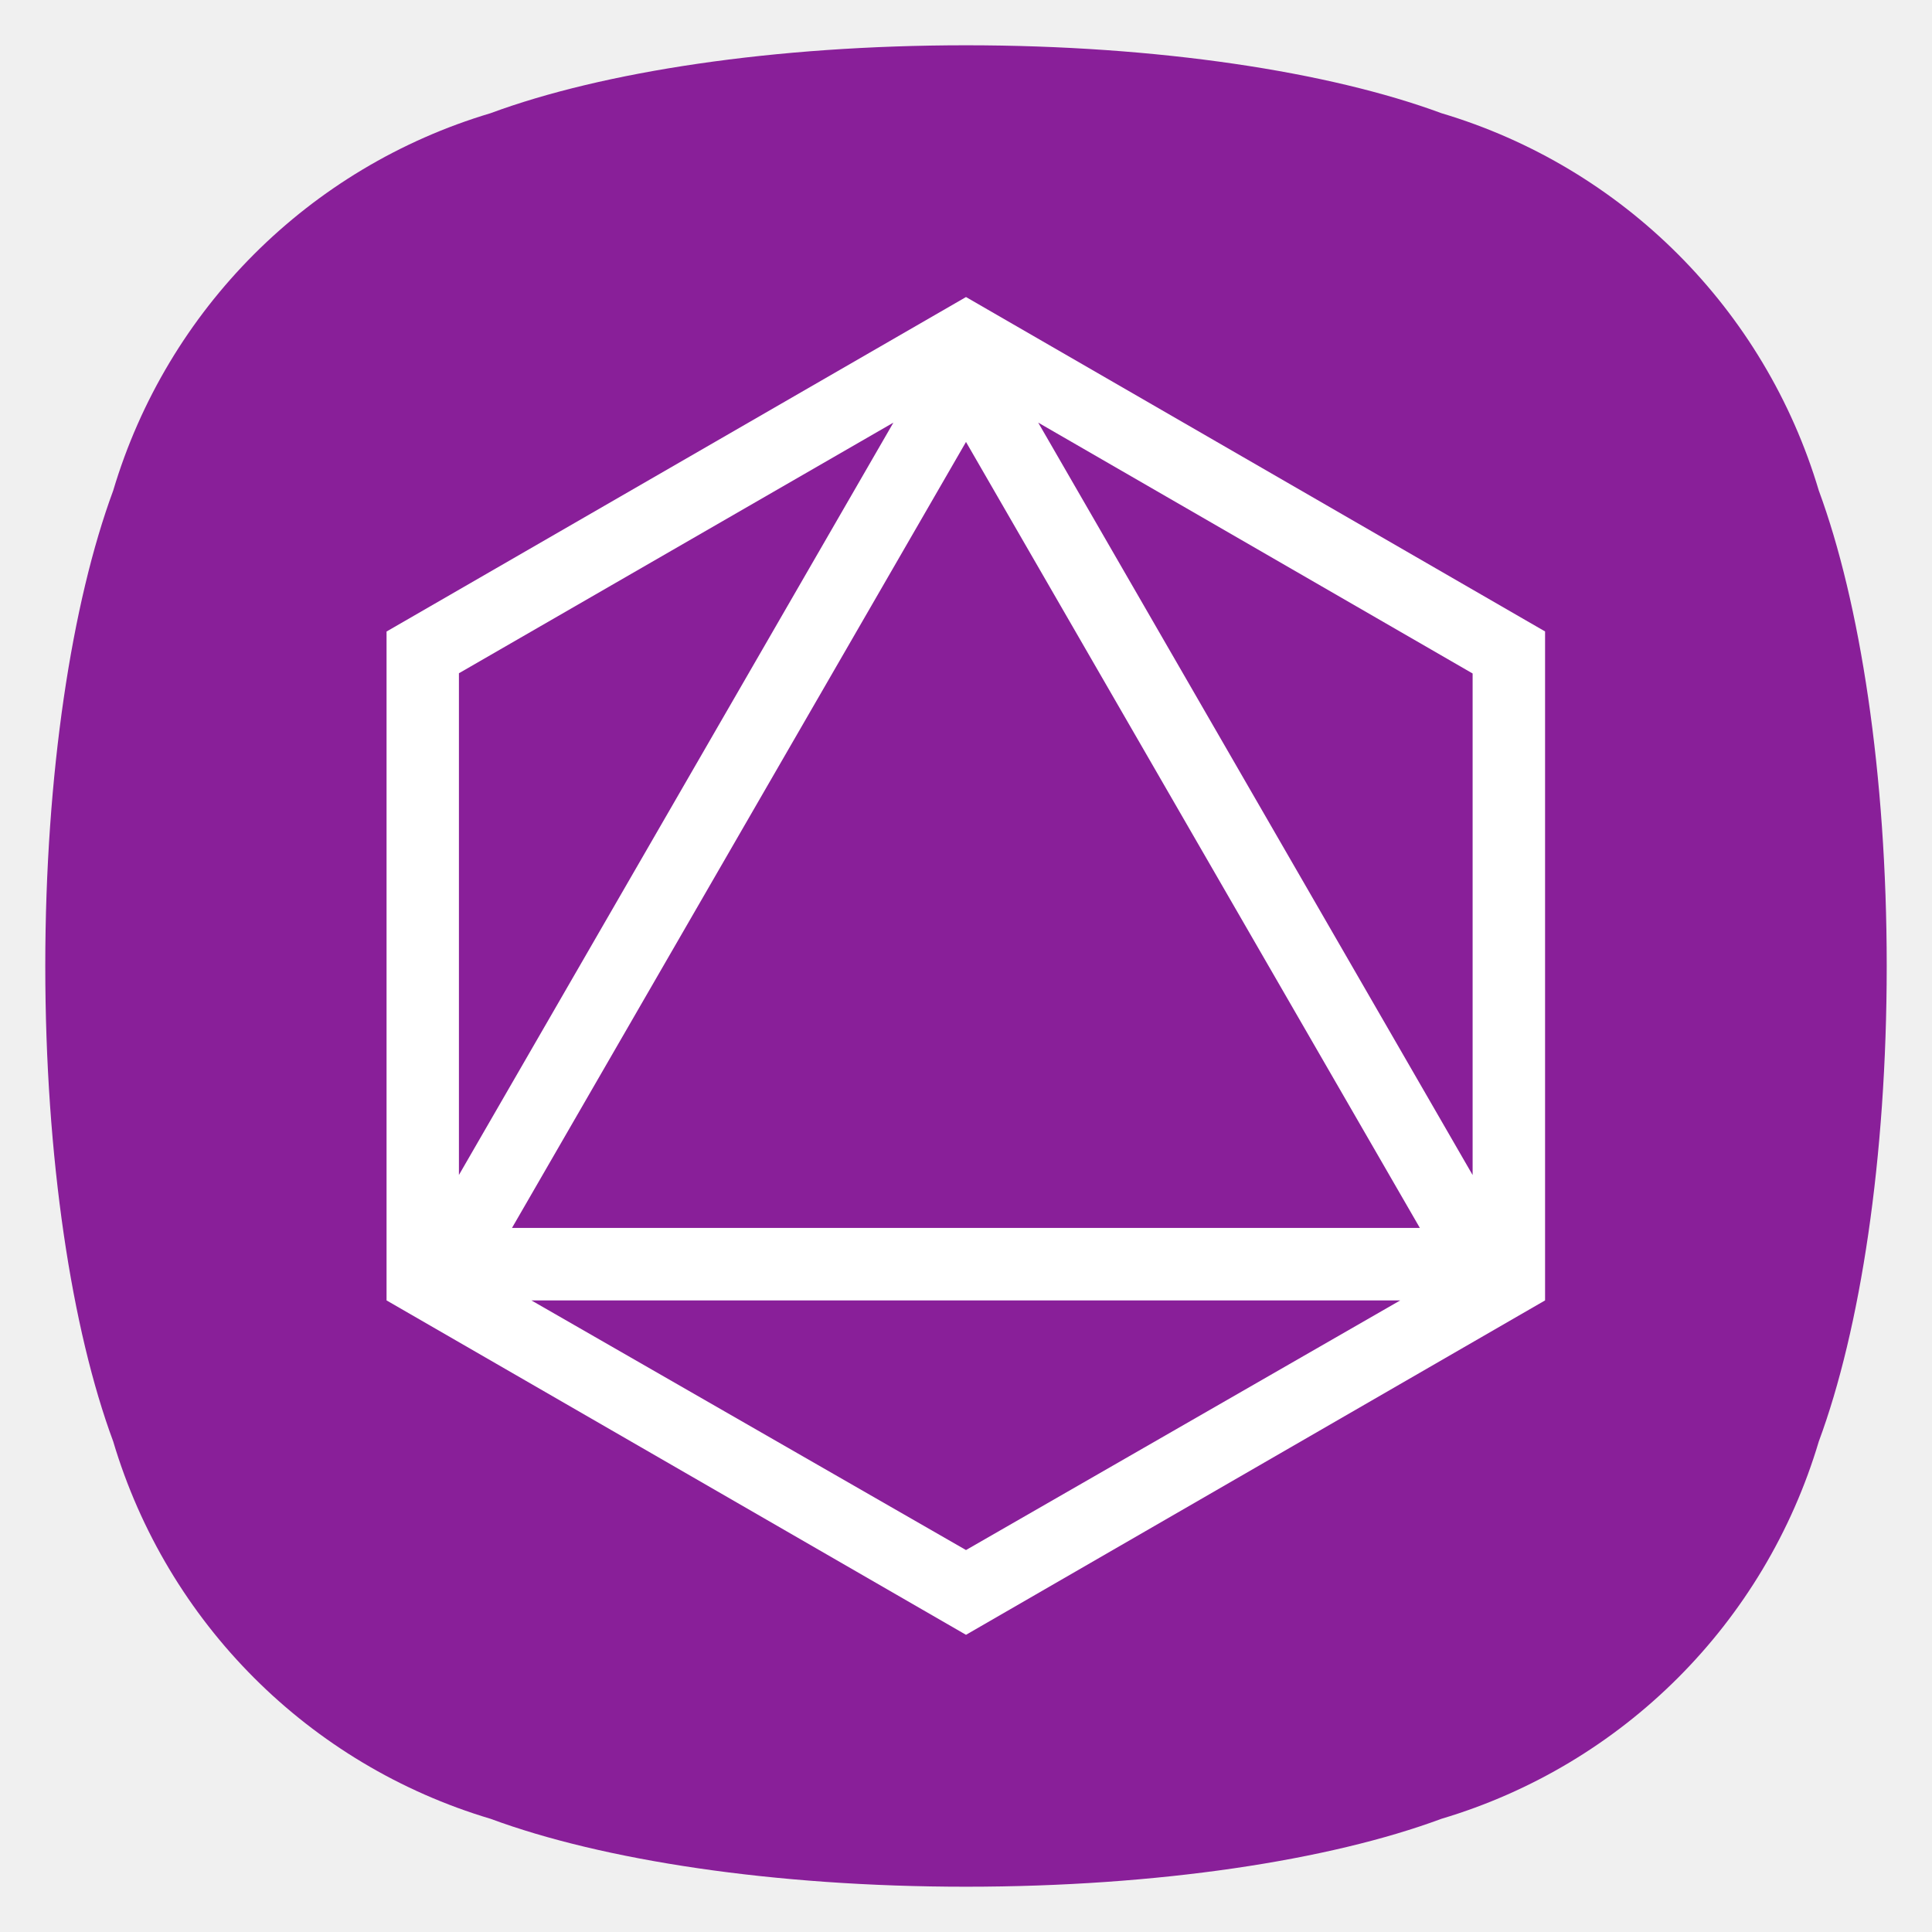
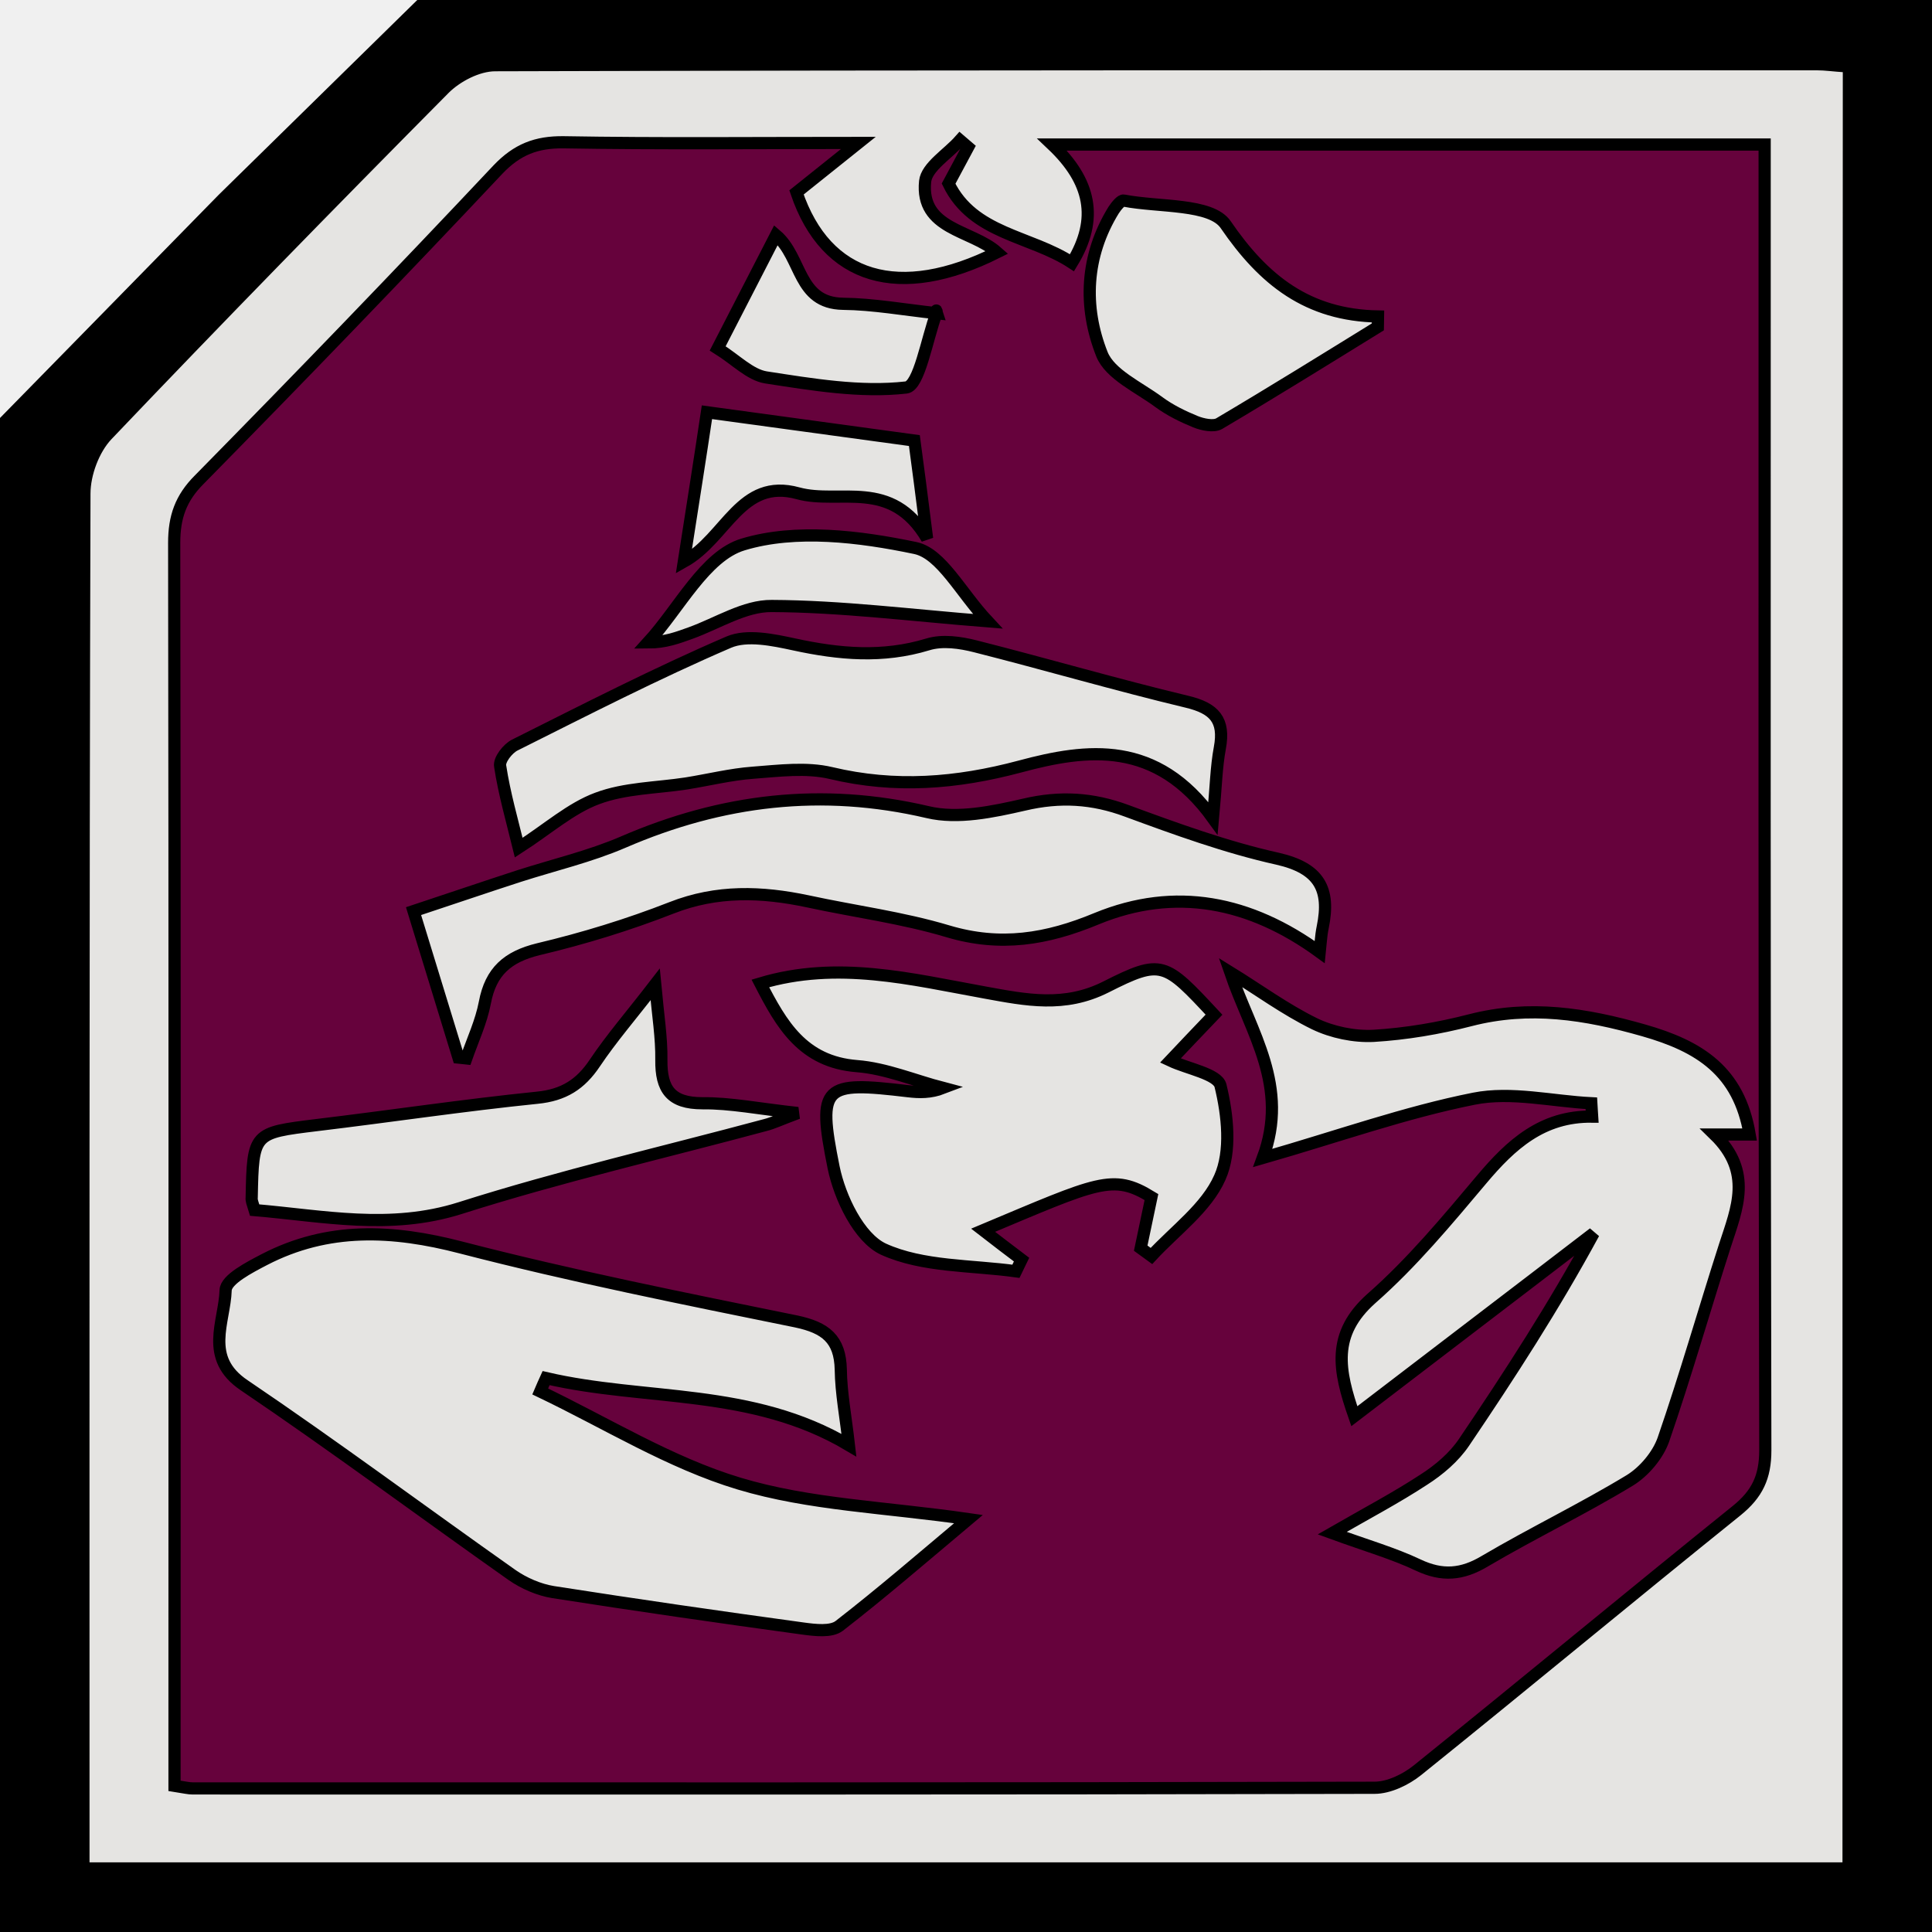
- <svg xmlns="http://www.w3.org/2000/svg" id="Layer_1" data-name="Layer 1" width="256" height="256" viewBox="0 0 256 256">
-   <g>
-     <path d="M250,128c0,25.48-3.51,48.2-9,63a74.29,74.29,0,0,1-50,50c-14.81,5.5-37.53,9-63,9s-48.2-3.52-63-9a74.31,74.31,0,0,1-50-50c-5.49-14.81-9-37.53-9-63s3.53-48.2,9-63A74.34,74.34,0,0,1,65,15c14.82-5.49,37.53-9,63-9s48.2,3.52,63,9a74.33,74.33,0,0,1,50,50C246.46,79.79,250,102.5,250,128Z" fill="#891f99" />
-     <path d="M60.81,89.21m143.92,83.1V83.67L128,39.36,51.22,83.68v88.63L128,216.62ZM118.38,56,60.81,155.69V89.21Zm19.19,0,57.56,33.24v66.46ZM128,205.39,70.41,172.31H185.54Zm60.14-42.68H67.84L128,58.56Z" fill="#fff" />
+ <svg xmlns="http://www.w3.org/2000/svg" xmlns:ns1="http://ns_ai;" version="1.1" id="Layer_1" x="0px" y="0px" viewBox="0 0 593.28 593.28" xml:space="preserve" width="6.18in" height="6.18in">
+   <defs id="defs15" />
+   <style type="text/css" id="style1">
+ 	.st0{fill:#FFFFFF;}
+ </style>
+   <g ns1:extraneous="self" id="g15" transform="translate(-0.9103982,-114.2102)">
+     <path id="path3" style="display:inline;fill:#e5e4e2;fill-opacity:1;stroke:#000000;stroke-opacity:1" class="st0" d="m 355.901,135.3 c -67.625,0.025 -135.25,0.101 -202.9,0.301 -5,0 -11.101,3.199 -14.701,6.799 -34.8,35.1 -69.4,70.501 -103.5,106.301 -3.9,4.1 -6.6,11.3 -6.6,17.1 -0.4,136 -0.299,272.1 -0.299,408.1 v 12.701 H 567.199 c 0,-184.1 -3.9e-4,-367.101 0.1,-550.701 -3.3,-0.2 -5.9,-0.6 -8.5,-0.6 -67.65,0 -135.274,-0.025 -202.898,0 z m -60.4,22 c 0.8,0.7 1.7,1.4 2.5,2.1 -1.9,3.6 -3.8,7.101 -6,11.201 7.7,15.6 25.1,15.899 37.9,24.299 8.4,-13.6 5.698,-25.099 -6.102,-36.299 h 218.801 v 12.6 c 0,129.5 -0.101,258.901 0.199,388.4 0,8.2 -2.499,13.4 -8.799,18.5 -32.8,26.3 -65.2,53.299 -98,79.699 -3.6,2.9 -8.801,5.4 -13.201,5.4 -121,0.3 -241.899,0.199 -362.898,0.199 -1.1,0 -2.2,-0.299 -5.4,-0.799 0,-4.7 -0.001,-8.8 -0.201,-13 0,-122.9 0.1,-245.801 -0.1,-368.701 0,-7.9 2.101,-13.7 7.701,-19.4 30.8,-31.5 61.399,-63.199 91.699,-95.199 5.9,-6.2 11.799,-8.5 20.199,-8.4 29.1,0.5 58.3,0.201 90.5,0.201 -8,6.4 -13.6,10.899 -19,15.199 9.1,26.8 31.502,33.4 61.602,18.4 -7.9,-7 -23.602,-6.901 -22.102,-21.801 0.4,-4.5 7.001,-8.4 10.701,-12.6 z m 50.5,18.5 c -0.8,-0.2 -2.4,1.7 -3.1,2.9 -8.7,14.2 -9.402,29.699 -3.602,44.299 2.5,6.3 11.3,10.101 17.5,14.701 3.4,2.5 7.301,4.4 11.201,6 2.2,0.9 5.599,1.6 7.299,0.6 16.4,-9.7 32.501,-19.699 48.701,-29.699 0,-1.1 0.1,-2.101 0.1,-3.201 -21.6,-0.4 -35.101,-10.999 -46.801,-28.199 -4.5,-6.6 -20.499,-5.4 -31.299,-7.4 z m -106.801,10.6 c -6.2,12 -11.9,23.101 -18,34.701 5.6,3.5 9.901,8.098 14.801,8.898 14.3,2.3 29,4.802 43.1,3.102 3.887,-0.498 6.285,-14.801 9.271,-22.816 -10.149,-1.1 -19.412,-2.785 -28.672,-2.885 -13.8,-0.1 -12.4,-14 -20.5,-21 z m 49.172,23.885 c 0.043,0.005 0.086,0.011 0.129,0.016 -0.039,-0.145 -0.037,-0.175 -0.06,-0.277 -0.007,0.061 -0.017,0.123 -0.039,0.178 -0.01,0.027 -0.019,0.057 -0.029,0.084 z m 0.068,-0.262 c 0.051,-0.44 -0.191,-0.843 0,0 z m -70.34,30.678 c -2.2,14.2 -4.599,29.3 -7.199,46 13.2,-7.4 17.399,-25.9 35.199,-21.1 12.7,3.5 28.6,-4.802 39.6,13.898 -1.7,-13.4 -3,-22.8 -3.9,-30.1 -21.9,-3 -42.499,-5.799 -63.699,-8.699 z m 30.422,37.945 c -6.708,0.106 -13.247,0.916 -19.322,2.754 -11.7,3.5 -19.599,19.6 -29.199,30.1 5.3,0 9.2,-1.498 13.1,-2.898 8.3,-2.9 16.6,-8.401 24.9,-8.301 21.2,0.2 42.299,2.799 66.199,4.699 -8.4,-9 -14.2,-20.9 -22.1,-22.5 -10.75,-2.25 -22.398,-4.03 -33.578,-3.854 z m -16.441,31.553 c -2.557,-0.021 -4.98,0.301 -7.08,1.201 -22.3,9.7 -44.001,20.7 -65.701,31.6 -2.1,1 -4.8,4.6 -4.5,6.5 1.4,8.5 3.701,16.8 5.701,25 9,-5.9 16,-12.1 24.1,-15.1 8.5,-3.1 18.201,-3.1 27.301,-4.6 6.8,-1.1 13.6,-2.801 20.5,-3.301 8,-0.6 16.4,-1.698 24,0.102 19.7,4.7 38.5,3.3 58,-2 20.5,-5.6 41.6,-8.202 59,15.898 0.9,-9.6 0.998,-15.7 2.398,-21.6 1.6,-8.6 -1.7,-12.199 -10.1,-14.199 -21.8,-5.2 -43.2,-11.5 -64.9,-17 -4.7,-1.1 -10.299,-1.9 -14.699,-0.6 -13.8,4.2 -27.2,3 -41,0 -4.125,-0.875 -8.758,-1.867 -13.02,-1.902 z m 17.842,49.619 c -19.592,0.38 -38.686,4.895 -57.623,13.082 -10.2,4.4 -21.298,6.9 -31.898,10.4 -10.5,3.4 -21,7.001 -32.5,10.801 4.8,15.6 9.299,30.298 13.799,44.898 0.8,0 1.6,0.101 2.4,0.301 2,-5.7 4.599,-11.2 5.699,-17.1 1.7,-9.5 6.9,-14.1 16.4,-16.4 13.9,-3.3 27.7,-7.499 40.9,-12.699 14,-5.6 27.7,-5.1 41.9,-2 14.3,3.1 29,4.999 43,9.199 16.1,4.8 30.299,2.4 45.699,-3.9 24.1,-9.9 47.2,-5.299 68.5,10.301 0.2,-1.9 0.3,-4.801 0.9,-7.701 2.4,-11.7 -1.2,-18.1 -13.9,-21 -15.8,-3.5 -31.099,-9.099 -46.299,-14.699 -10.5,-3.9 -20.5,-4.5 -31.5,-1.9 -9.6,2.2 -20.402,4.501 -29.602,2.301 -12.187,-2.85 -24.122,-4.111 -35.877,-3.883 z m 104.686,52.203 c -3.486,0.232 -7.657,2.116 -14.107,5.379 -12.7,6.3 -24.6,4.001 -37.1,1.701 -22.6,-4.2 -45.3,-9.901 -69,-2.801 6.5,12.7 12.999,24.1 29.699,25.4 8.9,0.7 17.6,4.399 26.4,6.699 -3.8,1.5 -7.301,1.4 -10.701,1 -26.1,-3.1 -28.098,-1.9 -22.898,23.4 1.9,9.3 7.799,21.7 15.299,25.1 12,5.5 27.001,4.901 40.701,6.801 0.6,-1.2 1.099,-2.4 1.699,-3.6 -3.8,-2.9 -7.601,-5.8 -11.801,-9 35.2,-14.8 39.801,-17.501 51.701,-10.201 l -3.301,15.6 c 1.1,0.8 2.201,1.6 3.301,2.5 7.2,-7.9 16.9,-14.8 21,-24.1 3.6,-8 2.399,-19.199 0.199,-28.199 -0.9,-3.6 -10.1,-5.201 -15.4,-7.701 3.5,-3.7 8.5,-8.9 13.4,-14.1 -9.375,-10.062 -13.281,-14.266 -19.092,-13.879 z m 24.191,0.779 c 6.4,18.7 18.2,34.9 10,57 23.3,-6.8 43.701,-13.999 64.801,-18.199 11.5,-2.3 24,0.798 36.1,1.398 0.1,1.3 0.101,2.702 0.201,4.102 -15.3,-0.2 -24.9,8.699 -33.9,19.299 -10.7,12.6 -21.401,25.6 -33.801,36.5 -12.4,11 -10.099,22.101 -5.299,36.201 25.1,-19.2 49.3,-37.701 73.5,-56.201 -12.2,22.5 -25.701,43.501 -39.801,64.201 -3.1,4.5 -7.7,8.4 -12.4,11.5 -8.4,5.5 -17.4,10.198 -28.1,16.398 10.6,3.9 18.8,6.201 26.4,9.801 7.4,3.4 13.5,3.001 20.5,-1.199 14.6,-8.6 30,-16.001 44.5,-24.801 4.4,-2.6 8.599,-7.7 10.299,-12.5 6.8,-19.7 12.5,-39.8 18.9,-59.6 3.7,-11.4 8.601,-22.7 -3.199,-34.1 h 10.699 c -3.4,-19.5 -15.4,-27.1 -32.5,-32 -18,-5.1 -34.999,-7.702 -53.199,-3.102 -9.7,2.4 -19.701,4.201 -29.701,4.801 -6,0.4 -12.7,-1.099 -18.1,-3.699 -9.1,-4.4 -17.3,-10.401 -25.9,-15.801 z m -176.799,3.801 c -7.4,9.6 -13.5,16.5 -18.5,24.1 -4.4,6.6 -9.601,9.899 -17.701,10.699 -22.6,2.3 -45.099,5.7 -67.699,8.4 -19.5,2.4 -19.6,2.301 -20,22.301 0,0.7 0.4,1.399 1,3.699 21.2,1.8 41.6,6.2 63,-0.5 30.8,-9.8 62.399,-17.1 93.699,-25.5 2.3,-0.6 4.6,-1.699 10,-3.699 -12,-1.3 -20.599,-3 -29.299,-3 -9.6,0 -12.7,-4.301 -12.6,-13.301 0.1,-6.8 -1.1,-13.599 -1.9,-23.199 z m -86.49,76.758 c -11.346,-0.141 -22.441,2.061 -33.41,7.742 -4.6,2.3 -11.8,6.098 -11.9,9.398 -0.4,9.8 -6.799,20.701 5.701,29.201 27.9,18.9 54.799,38.999 82.299,58.299 3.6,2.6 8.1,4.501 12.5,5.201 25.6,4 51.201,7.699 76.801,11.199 3.7,0.5 8.6,1.101 11.1,-0.799 12.9,-10 25.299,-20.701 39.699,-32.801 -25.6,-3.7 -48.898,-4.4 -70.398,-10.9 -21.3,-6.4 -40.802,-18.599 -61.102,-28.299 0.6,-1.3 1.201,-2.702 1.801,-4.102 30.5,7 63.2,2.8 93,20.5 -1,-8.8 -2.4,-16 -2.5,-23.1 -0.2,-9.4 -4.699,-12.999 -13.699,-14.799 -34.4,-7 -68.9,-13.901 -102.9,-22.701 -9.187,-2.406 -18.165,-3.932 -26.99,-4.041 z" />
+     <path id="path20" style="display:inline;stroke-width:0.96;stroke-dasharray:none" d="M 135.42,107.96 C 112.981,129.981 90.54,152 68.088,174.007 45.581,196.971 23.098,219.959 0.576,242.907 V 713.74 H 594.524 V 107.96 Z m 220.381,27.34 c 67.625,-0.025 135.251,0 202.9,0 2.6,0 5.3,0.4 8.5,0.6 V 686.599 H 27.801 v -12.699 c 0,-136 -0.101,-272.1 0.299,-408.1 0,-5.8 2.702,-13 6.602,-17.1 34.1,-35.8 68.7,-71.201 103.5,-106.301 3.6,-3.7 9.699,-6.801 14.699,-6.801 67.65,-0.2 135.276,-0.274 202.9,-0.299 z" />
+     <path d="m 54.5,662.6 c 0,-4.7 0,-8.8 0,-13 0,-122.9 0.1,-245.8 -0.1,-368.7 0,-7.9 2,-13.7 7.7,-19.4 30.9,-31.4 61.5,-63.1 91.7,-95.2 5.9,-6.2 11.8,-8.5 20.2,-8.4 29.2,0.5 58.3,0.2 90.5,0.2 -8,6.4 -13.6,10.9 -19,15.2 9.1,26.8 31.6,33.4 61.6,18.4 -7.9,-7 -23.6,-6.9 -22.1,-21.8 0.5,-4.5 7,-8.4 10.7,-12.6 0.8,0.7 1.7,1.4 2.5,2.1 -1.9,3.5 -3.8,7.1 -6,11.2 7.6,15.6 25.1,15.9 37.9,24.3 8.3,-13.6 5.7,-25.1 -6.1,-36.3 73.7,0 145.4,0 218.8,0 0,4.5 0,8.5 0,12.6 0,129.5 -0.1,258.9 0.2,388.4 0,8.2 -2.5,13.4 -8.8,18.5 -32.8,26.4 -65.2,53.3 -98,79.7 -3.6,2.9 -8.8,5.4 -13.2,5.4 -121,0.3 -241.9,0.2 -362.9,0.2 -1.3,0 -2.4,-0.3 -5.6,-0.8 z M 261.6,558 c -1,-8.8 -2.4,-16 -2.5,-23.2 -0.2,-9.4 -4.7,-12.9 -13.7,-14.8 -34.4,-7 -68.9,-13.9 -102.9,-22.7 -21.1,-5.5 -40.9,-6.4 -60.4,3.7 -4.6,2.4 -11.8,6.1 -11.9,9.4 -0.3,9.8 -6.8,20.8 5.7,29.2 27.8,18.8 54.8,38.9 82.3,58.3 3.6,2.5 8.2,4.5 12.5,5.2 25.6,4 51.2,7.7 76.8,11.2 3.7,0.5 8.6,1.1 11.1,-0.8 12.9,-10 25.3,-20.7 39.7,-32.8 -25.6,-3.7 -48.8,-4.4 -70.4,-10.9 -21.3,-6.4 -40.8,-18.6 -61.1,-28.3 0.6,-1.4 1.2,-2.8 1.8,-4.1 30.5,7.1 63.2,2.9 93,20.6 z m 276.6,-95.4 c -3.3,-19.5 -15.4,-27.1 -32.6,-32 -17.9,-5.1 -35,-7.8 -53.2,-3.1 -9.7,2.5 -19.7,4.2 -29.7,4.8 -6,0.3 -12.7,-1.1 -18.1,-3.7 -9,-4.4 -17.3,-10.5 -25.9,-15.8 6.4,18.7 18.2,34.9 10,57 23.3,-6.7 43.7,-14 64.8,-18.2 11.5,-2.3 24.1,0.8 36.1,1.4 0.1,1.4 0.1,2.8 0.2,4.1 -15.3,-0.2 -24.9,8.6 -33.9,19.3 -10.7,12.7 -21.4,25.6 -33.8,36.5 -12.4,11 -10.2,22.1 -5.3,36.2 25.2,-19.3 49.4,-37.7 73.5,-56.2 -12.2,22.5 -25.8,43.5 -39.8,64.2 -3.1,4.6 -7.7,8.5 -12.4,11.5 -8.4,5.5 -17.3,10.2 -28.1,16.4 10.7,3.9 18.8,6.2 26.4,9.8 7.4,3.5 13.5,3 20.5,-1.2 14.6,-8.6 30,-16 44.5,-24.8 4.4,-2.7 8.6,-7.7 10.3,-12.5 6.8,-19.7 12.5,-39.7 18.9,-59.6 3.7,-11.4 8.6,-22.6 -3.2,-34.1 5.1,0 8,0 10.8,0 z m -187,34.9 c 1.1,0.8 2.2,1.6 3.3,2.4 7.3,-7.9 16.9,-14.8 21,-24.1 3.6,-8 2.4,-19.2 0.2,-28.2 -0.9,-3.6 -10.1,-5.2 -15.4,-7.7 3.5,-3.7 8.4,-8.9 13.4,-14.1 -15.1,-16.2 -16,-17.2 -33.2,-8.5 -12.7,6.4 -24.5,4 -37.1,1.7 -22.7,-4.1 -45.3,-9.9 -69,-2.8 6.5,12.6 13,24.1 29.7,25.4 8.9,0.7 17.6,4.4 26.4,6.7 -3.9,1.5 -7.3,1.4 -10.7,1 -26,-3.1 -28,-1.9 -22.9,23.4 1.9,9.3 7.8,21.6 15.3,25.1 12.1,5.5 27,4.9 40.7,6.8 0.6,-1.2 1.1,-2.4 1.7,-3.6 -3.8,-2.9 -7.7,-5.8 -11.8,-9 35.3,-14.8 39.8,-17.5 51.7,-10.2 -1.1,5.3 -2.2,10.5 -3.3,15.7 z M 141.7,439 c 0.8,0.1 1.6,0.1 2.4,0.2 2,-5.7 4.6,-11.3 5.7,-17.1 1.8,-9.6 7,-14.1 16.4,-16.4 13.9,-3.3 27.6,-7.5 40.9,-12.7 14,-5.5 27.7,-5 41.9,-2 14.3,3.1 29,5 43,9.2 16.1,4.8 30.3,2.5 45.7,-3.9 24.1,-9.9 47.1,-5.3 68.5,10.3 0.2,-1.8 0.3,-4.8 0.9,-7.7 2.4,-11.7 -1.1,-18.1 -13.9,-21 -15.7,-3.5 -31.1,-9.1 -46.3,-14.7 -10.5,-3.9 -20.5,-4.5 -31.5,-1.9 -9.6,2.2 -20.4,4.5 -29.6,2.3 -32.5,-7.6 -63.2,-3.9 -93.5,9.2 -10.2,4.4 -21.3,7 -31.9,10.4 -10.5,3.4 -21,7 -32.5,10.8 4.8,15.7 9.3,30.3 13.8,45 z m 231.7,-73.5 c 0.9,-9.6 1,-15.7 2.1,-21.6 1.6,-8.6 -1.7,-12.2 -10.1,-14.2 -21.7,-5.2 -43.2,-11.5 -64.9,-17 -4.7,-1.2 -10.2,-2 -14.7,-0.6 -13.8,4.2 -27.2,3 -41,0 -6.5,-1.4 -14.5,-3.1 -20.1,-0.7 -22.3,9.6 -43.9,20.7 -65.7,31.6 -2.2,1.1 -4.9,4.6 -4.5,6.5 1.3,8.5 3.7,16.8 5.7,25 9,-5.8 16,-12.1 24.1,-15.1 8.5,-3.2 18.1,-3.2 27.3,-4.6 6.9,-1.1 13.7,-2.8 20.5,-3.3 8,-0.6 16.4,-1.7 24,0.1 19.7,4.7 38.5,3.2 58,-2 20.8,-5.6 41.9,-8.2 59.3,15.9 z M 79.1,485.8 c 21.2,1.8 41.6,6.2 63.1,-0.6 30.8,-9.8 62.5,-17.1 93.7,-25.5 2.4,-0.6 4.6,-1.7 10,-3.7 -12,-1.3 -20.7,-3.1 -29.3,-3 -9.7,0 -12.7,-4.3 -12.6,-13.3 0.1,-6.8 -1,-13.5 -1.9,-23.2 -7.4,9.6 -13.4,16.5 -18.5,24.1 -4.4,6.6 -9.6,9.9 -17.7,10.7 -22.6,2.3 -45.2,5.7 -67.7,8.4 -19.5,2.4 -19.6,2.3 -20,22.3 -0.1,0.8 0.2,1.5 0.9,3.8 z M 424,214.6 c 0,-1.1 0.1,-2.1 0.1,-3.2 -21.6,-0.4 -35.1,-11.1 -46.8,-28.2 -4.5,-6.6 -20.5,-5.3 -31.3,-7.4 -0.8,-0.2 -2.3,1.7 -3.1,2.9 -8.7,14.1 -9.4,29.7 -3.6,44.3 2.5,6.2 11.3,10.1 17.5,14.7 3.4,2.5 7.3,4.4 11.2,6 2.2,0.9 5.6,1.6 7.3,0.6 16.4,-9.7 32.5,-19.7 48.7,-29.7 z M 304.2,305 c -8.4,-9 -14.2,-20.8 -22.2,-22.5 -17.2,-3.6 -36.7,-6 -52.9,-1.1 -11.7,3.5 -19.6,19.6 -29.2,30.1 5.3,0 9.2,-1.5 13.1,-2.9 8.3,-3 16.6,-8.4 24.9,-8.3 21.3,0.1 42.4,2.8 66.3,4.7 z m -65,-118.6 c -6.2,12 -11.9,23.2 -17.9,34.8 5.6,3.5 9.9,8.1 14.8,8.9 14.3,2.2 29,4.7 43.1,3.1 4,-0.5 6.3,-14.8 9.3,-22.9 0.2,-0.6 -0.4,-1.4 0.1,0.1 -10.2,-1.1 -19.5,-2.8 -28.8,-2.9 -14,-0.2 -12.5,-14.2 -20.6,-21.1 z m -28.3,100.3 c 13.2,-7.4 17.4,-25.9 35.1,-21 12.8,3.5 28.6,-4.8 39.6,13.9 -1.7,-13.4 -2.9,-22.8 -3.9,-30.1 -21.9,-3 -42.5,-5.8 -63.7,-8.7 -2.1,14.1 -4.5,29.2 -7.1,45.9 z" id="path4" style="display:inline;fill:#66023c;fill-opacity:1;stroke:#000000;stroke-opacity:1;stroke-width:3.744;stroke-dasharray:none" transform="translate(0)" />
  </g>
</svg>
